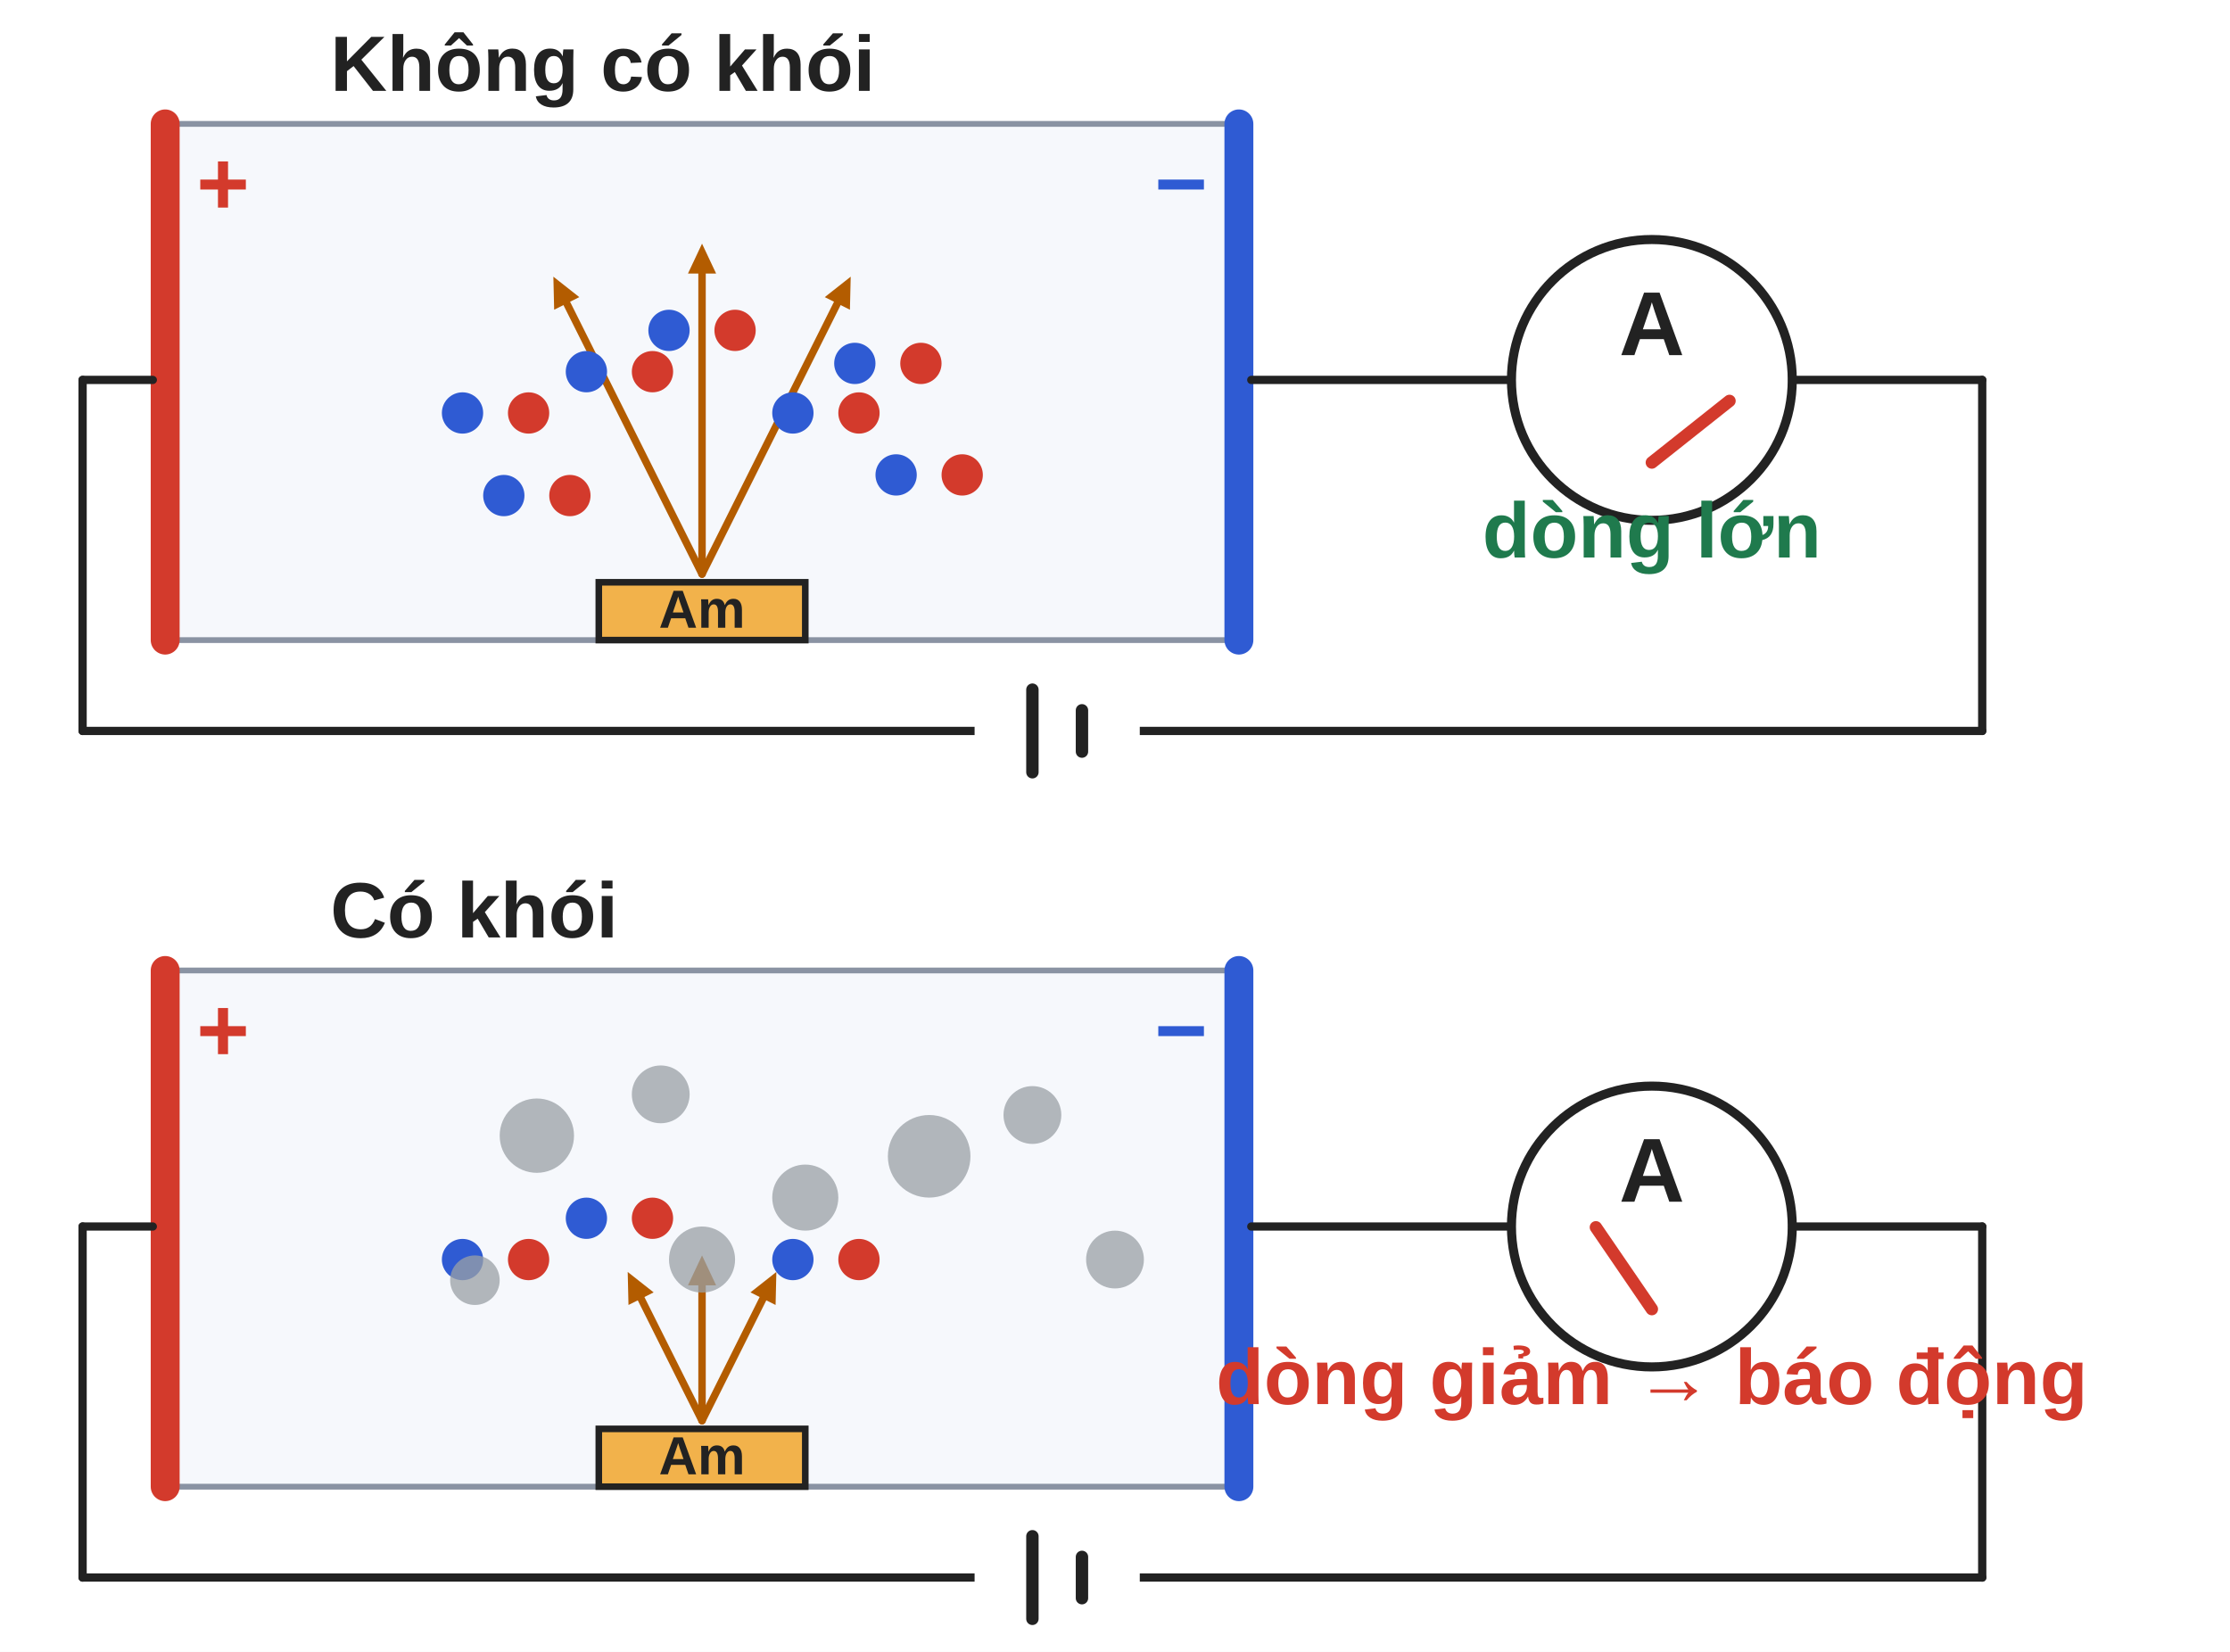
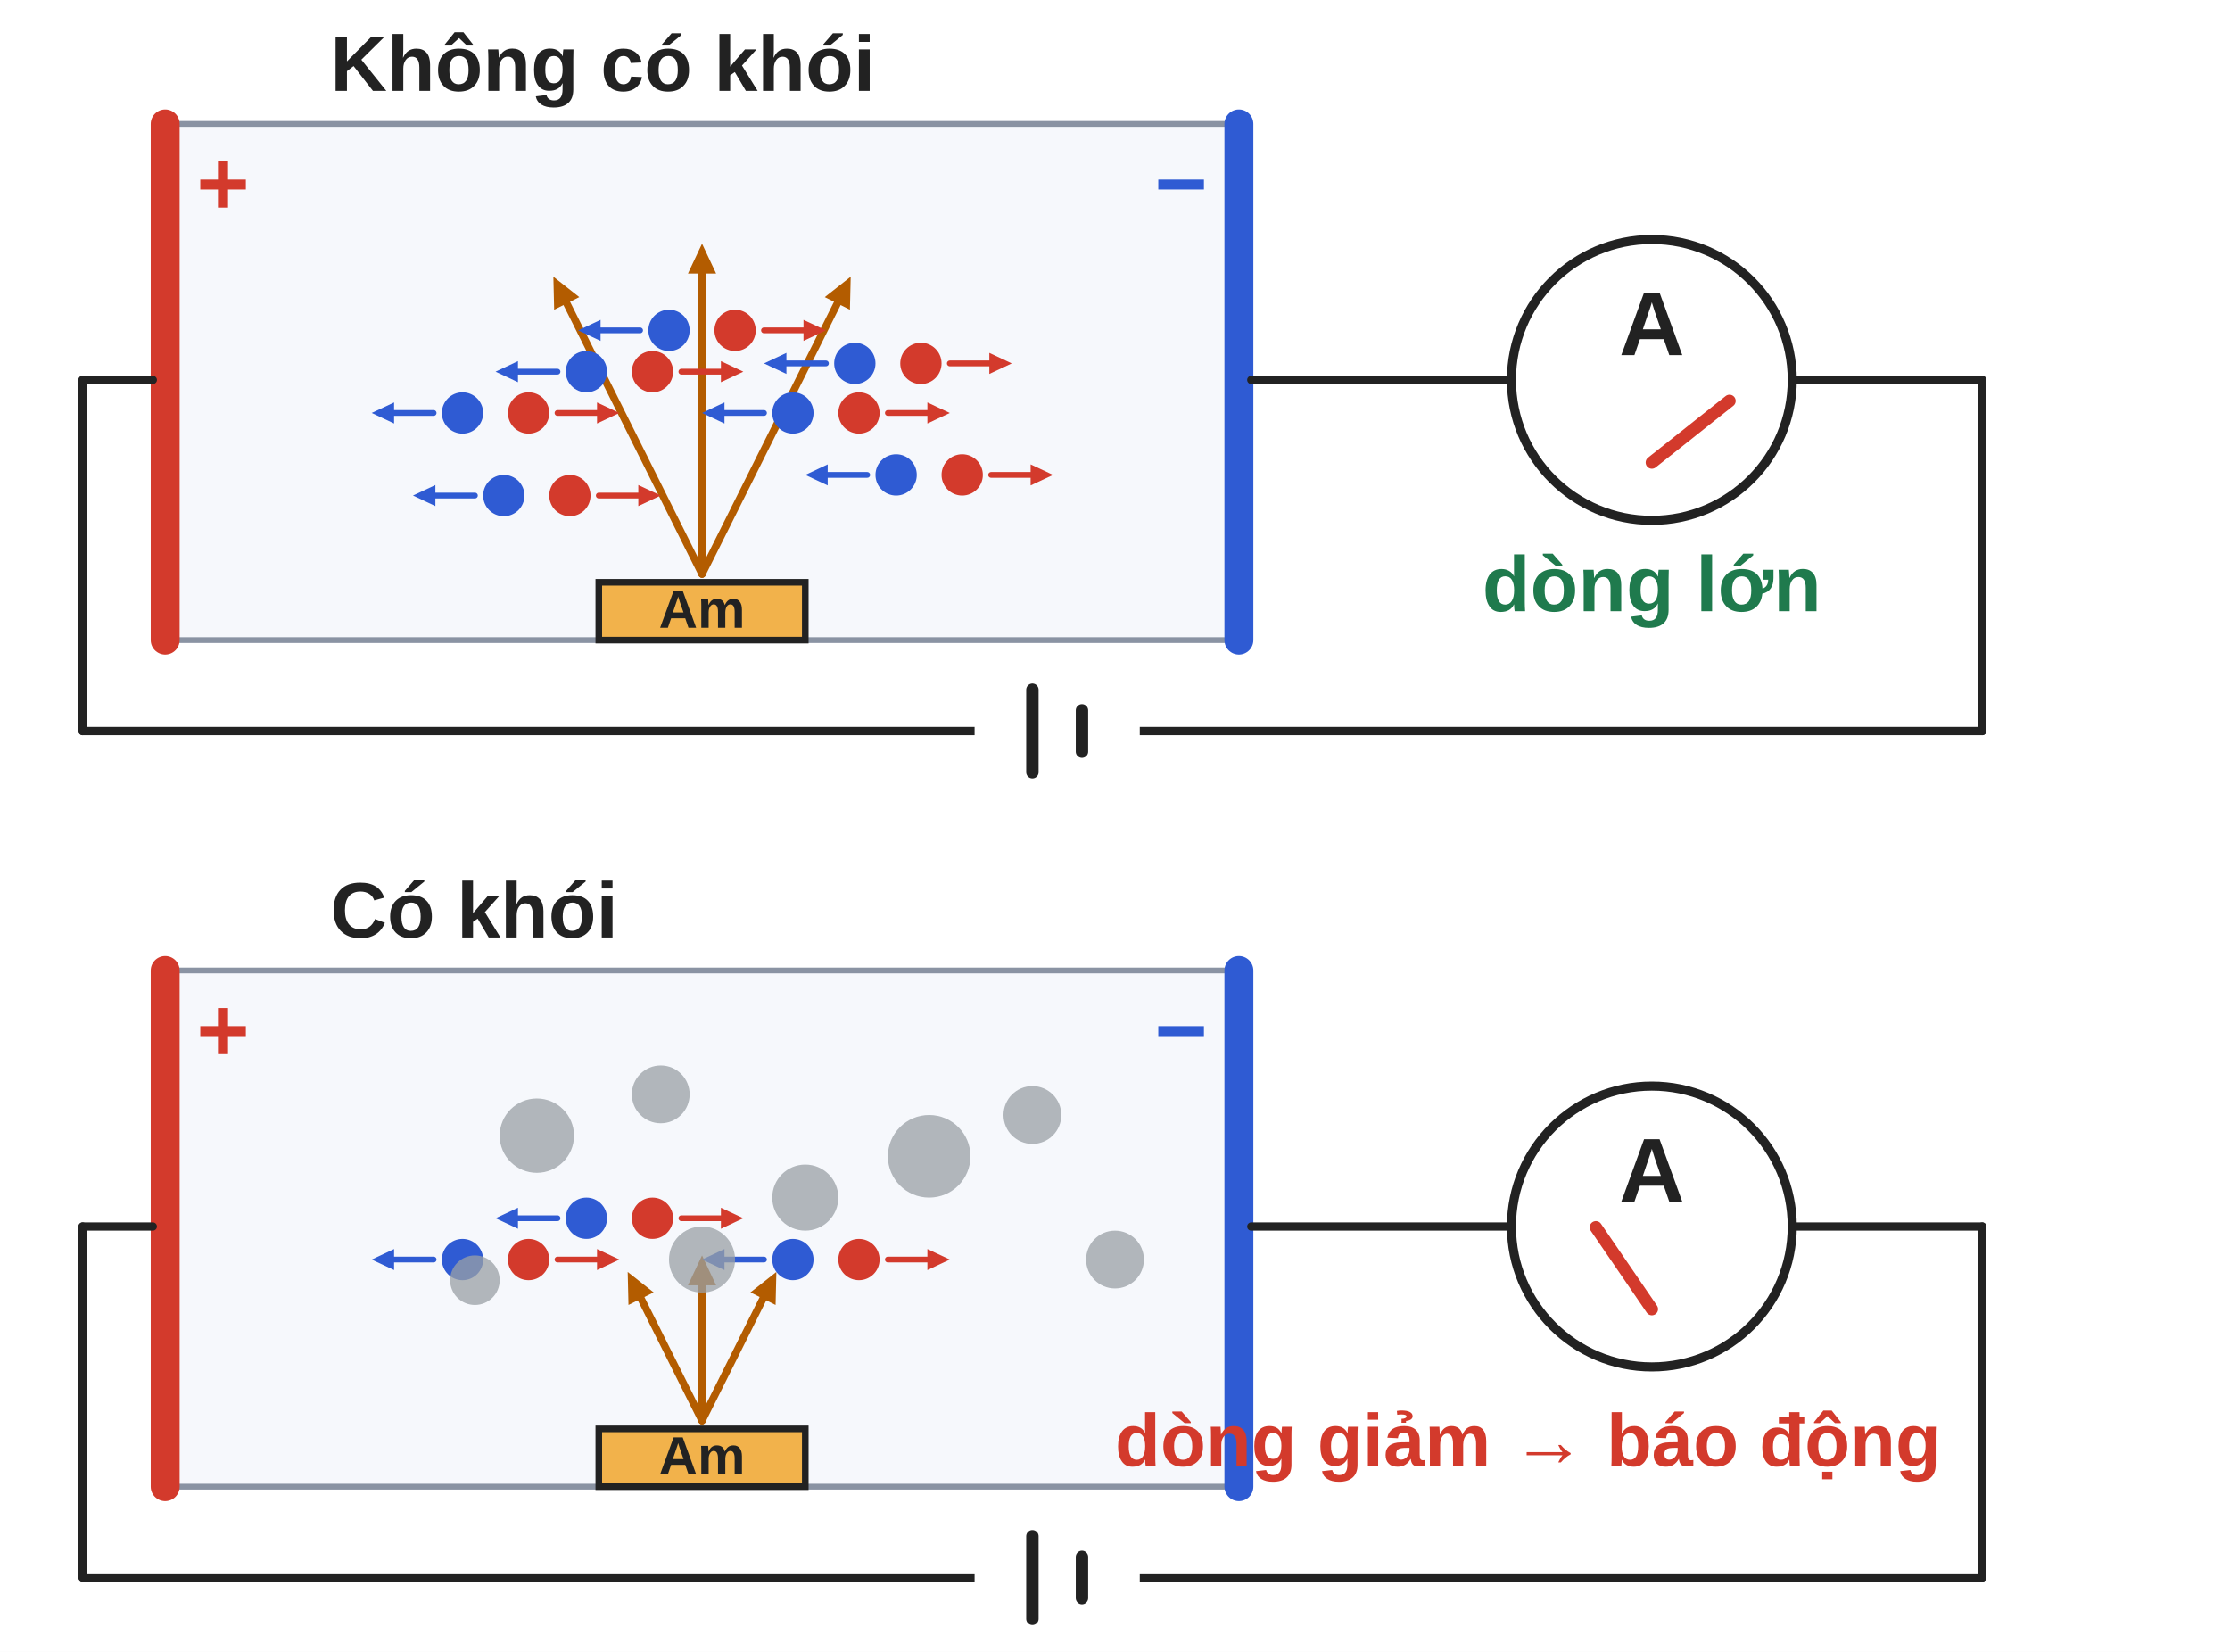
<svg xmlns="http://www.w3.org/2000/svg" width="540" height="400" viewBox="0 0 540 400">
  <rect width="540" height="400" fill="#fff" />
  <rect x="40" y="30" width="260" height="125" fill="#f6f8fc" stroke="#8a93a3" stroke-width="1.4" />
  <line x1="40" y1="30" x2="40" y2="155" stroke="#d33a2c" stroke-width="7" stroke-linecap="round" />
  <line x1="300" y1="30" x2="300" y2="155" stroke="#2f5bd3" stroke-width="7" stroke-linecap="round" />
  <text x="54" y="52" text-anchor="middle" font-size="22" fill="#d33a2c" font-weight="bold" stroke="none" font-family="Arial, sans-serif">+</text>
  <text x="286" y="52" text-anchor="middle" font-size="22" fill="#2f5bd3" font-weight="bold" stroke="none" font-family="Arial, sans-serif">−</text>
  <rect x="145" y="141" width="50" height="14" fill="#f2b24b" stroke="#222" stroke-width="1.6" />
  <text x="170" y="152" text-anchor="middle" font-size="13" fill="#222" font-weight="bold" stroke="none" font-family="Arial, sans-serif">Am</text>
  <line x1="170" y1="139" x2="136.15" y2="71.29" stroke="#b35c00" stroke-width="1.8" stroke-linecap="round" />
  <polygon points="134,67 140.28,71.95 134.19,75" fill="#b35c00" stroke="none" />
  <line x1="170" y1="139" x2="170" y2="63.8" stroke="#b35c00" stroke-width="1.8" stroke-linecap="round" />
  <polygon points="170,59 173.41,66.24 166.59,66.24" fill="#b35c00" stroke="none" />
  <line x1="170" y1="139" x2="203.85" y2="71.29" stroke="#b35c00" stroke-width="1.8" stroke-linecap="round" />
  <polygon points="206,67 205.81,75 199.72,71.95" fill="#b35c00" stroke="none" />
  <circle cx="128" cy="100" r="5" fill="#d33a2c" stroke="#d33a2c" stroke-width="0" />
+   <line x1="135" y1="100" x2="146.4" y2="100" stroke="#d33a2c" stroke-width="1.4" stroke-linecap="round" />
+   <polygon points="150,100 144.57,102.55 144.57,97.45" fill="#d33a2c" stroke="none" />
  <circle cx="112" cy="100" r="5" fill="#2f5bd3" stroke="#2f5bd3" stroke-width="0" />
+   <line x1="105" y1="100" x2="93.6" y2="100" stroke="#2f5bd3" stroke-width="1.4" stroke-linecap="round" />
+   <polygon points="90,100 95.43,97.45 95.43,102.55" fill="#2f5bd3" stroke="none" />
  <circle cx="158" cy="90" r="5" fill="#d33a2c" stroke="#d33a2c" stroke-width="0" />
+   <line x1="165" y1="90" x2="176.4" y2="90" stroke="#d33a2c" stroke-width="1.4" stroke-linecap="round" />
+   <polygon points="180,90 174.57,92.55 174.57,87.45" fill="#d33a2c" stroke="none" />
  <circle cx="142" cy="90" r="5" fill="#2f5bd3" stroke="#2f5bd3" stroke-width="0" />
+   <line x1="135" y1="90" x2="123.6" y2="90" stroke="#2f5bd3" stroke-width="1.4" stroke-linecap="round" />
+   <polygon points="120,90 125.43,87.45 125.43,92.55" fill="#2f5bd3" stroke="none" />
  <circle cx="208" cy="100" r="5" fill="#d33a2c" stroke="#d33a2c" stroke-width="0" />
+   <line x1="215" y1="100" x2="226.4" y2="100" stroke="#d33a2c" stroke-width="1.4" stroke-linecap="round" />
+   <polygon points="230,100 224.57,102.55 224.57,97.45" fill="#d33a2c" stroke="none" />
  <circle cx="192" cy="100" r="5" fill="#2f5bd3" stroke="#2f5bd3" stroke-width="0" />
+   <line x1="185" y1="100" x2="173.6" y2="100" stroke="#2f5bd3" stroke-width="1.4" stroke-linecap="round" />
+   <polygon points="170,100 175.43,97.45 175.43,102.55" fill="#2f5bd3" stroke="none" />
  <circle cx="233" cy="115" r="5" fill="#d33a2c" stroke="#d33a2c" stroke-width="0" />
+   <line x1="240" y1="115" x2="251.4" y2="115" stroke="#d33a2c" stroke-width="1.4" stroke-linecap="round" />
+   <polygon points="255,115 249.57,117.55 249.57,112.45" fill="#d33a2c" stroke="none" />
  <circle cx="217" cy="115" r="5" fill="#2f5bd3" stroke="#2f5bd3" stroke-width="0" />
+   <line x1="210" y1="115" x2="198.6" y2="115" stroke="#2f5bd3" stroke-width="1.4" stroke-linecap="round" />
+   <polygon points="195,115 200.43,112.45 200.43,117.55" fill="#2f5bd3" stroke="none" />
  <circle cx="178" cy="80" r="5" fill="#d33a2c" stroke="#d33a2c" stroke-width="0" />
+   <line x1="185" y1="80" x2="196.4" y2="80" stroke="#d33a2c" stroke-width="1.4" stroke-linecap="round" />
+   <polygon points="200,80 194.57,82.55 194.57,77.45" fill="#d33a2c" stroke="none" />
  <circle cx="162" cy="80" r="5" fill="#2f5bd3" stroke="#2f5bd3" stroke-width="0" />
+   <line x1="155" y1="80" x2="143.6" y2="80" stroke="#2f5bd3" stroke-width="1.4" stroke-linecap="round" />
+   <polygon points="140,80 145.43,77.45 145.43,82.55" fill="#2f5bd3" stroke="none" />
  <circle cx="138" cy="120" r="5" fill="#d33a2c" stroke="#d33a2c" stroke-width="0" />
+   <line x1="145" y1="120" x2="156.4" y2="120" stroke="#d33a2c" stroke-width="1.4" stroke-linecap="round" />
+   <polygon points="160,120 154.57,122.55 154.57,117.45" fill="#d33a2c" stroke="none" />
  <circle cx="122" cy="120" r="5" fill="#2f5bd3" stroke="#2f5bd3" stroke-width="0" />
+   <line x1="115" y1="120" x2="103.6" y2="120" stroke="#2f5bd3" stroke-width="1.4" stroke-linecap="round" />
+   <polygon points="100,120 105.43,117.45 105.43,122.55" fill="#2f5bd3" stroke="none" />
  <circle cx="223" cy="88" r="5" fill="#d33a2c" stroke="#d33a2c" stroke-width="0" />
+   <line x1="230" y1="88" x2="241.4" y2="88" stroke="#d33a2c" stroke-width="1.4" stroke-linecap="round" />
+   <polygon points="245,88 239.57,90.55 239.57,85.45" fill="#d33a2c" stroke="none" />
  <circle cx="207" cy="88" r="5" fill="#2f5bd3" stroke="#2f5bd3" stroke-width="0" />
+   <line x1="200" y1="88" x2="188.6" y2="88" stroke="#2f5bd3" stroke-width="1.4" stroke-linecap="round" />
+   <polygon points="185,88 190.43,85.45 190.43,90.55" fill="#2f5bd3" stroke="none" />
  <line x1="303" y1="92" x2="366" y2="92" stroke="#222" stroke-width="2" stroke-linecap="round" />
  <circle cx="400" cy="92" r="34" fill="#fff" stroke="#222" stroke-width="2.2" />
  <text x="400" y="86" text-anchor="middle" font-size="22" fill="#222" font-weight="bold" stroke="none" font-family="Arial, sans-serif">A</text>
  <line x1="400" y1="112" x2="418.8" y2="97.08" stroke="#d33a2c" stroke-width="3" stroke-linecap="round" />
  <line x1="434" y1="92" x2="480" y2="92" stroke="#222" stroke-width="2" stroke-linecap="round" />
  <line x1="480" y1="92" x2="480" y2="177" stroke="#222" stroke-width="2" stroke-linecap="round" />
  <line x1="480" y1="177" x2="20" y2="177" stroke="#222" stroke-width="2" stroke-linecap="round" />
  <line x1="20" y1="177" x2="20" y2="92" stroke="#222" stroke-width="2" stroke-linecap="round" />
  <line x1="20" y1="92" x2="37" y2="92" stroke="#222" stroke-width="2" stroke-linecap="round" />
  <rect x="236" y="170" width="40" height="14" fill="#fff" stroke="none" />
  <line x1="250" y1="167" x2="250" y2="187" stroke="#222" stroke-width="3" stroke-linecap="round" />
  <line x1="262" y1="172" x2="262" y2="182" stroke="#222" stroke-width="3" stroke-linecap="round" />
  <rect x="40" y="235" width="260" height="125" fill="#f6f8fc" stroke="#8a93a3" stroke-width="1.4" />
  <line x1="40" y1="235" x2="40" y2="360" stroke="#d33a2c" stroke-width="7" stroke-linecap="round" />
  <line x1="300" y1="235" x2="300" y2="360" stroke="#2f5bd3" stroke-width="7" stroke-linecap="round" />
  <text x="54" y="257" text-anchor="middle" font-size="22" fill="#d33a2c" font-weight="bold" stroke="none" font-family="Arial, sans-serif">+</text>
  <text x="286" y="257" text-anchor="middle" font-size="22" fill="#2f5bd3" font-weight="bold" stroke="none" font-family="Arial, sans-serif">−</text>
  <rect x="145" y="346" width="50" height="14" fill="#f2b24b" stroke="#222" stroke-width="1.6" />
  <text x="170" y="357" text-anchor="middle" font-size="13" fill="#222" font-weight="bold" stroke="none" font-family="Arial, sans-serif">Am</text>
  <line x1="170" y1="344" x2="154.15" y2="312.29" stroke="#b35c00" stroke-width="1.8" stroke-linecap="round" />
  <polygon points="152,308 158.28,312.95 152.19,316" fill="#b35c00" stroke="none" />
  <line x1="170" y1="344" x2="170" y2="308.8" stroke="#b35c00" stroke-width="1.8" stroke-linecap="round" />
  <polygon points="170,304 173.41,311.24 166.59,311.24" fill="#b35c00" stroke="none" />
  <line x1="170" y1="344" x2="185.85" y2="312.29" stroke="#b35c00" stroke-width="1.8" stroke-linecap="round" />
  <polygon points="188,308 187.81,316 181.72,312.95" fill="#b35c00" stroke="none" />
  <circle cx="128" cy="305" r="5" fill="#d33a2c" stroke="#d33a2c" stroke-width="0" />
+   <line x1="135" y1="305" x2="146.4" y2="305" stroke="#d33a2c" stroke-width="1.4" stroke-linecap="round" />
+   <polygon points="150,305 144.57,307.55 144.57,302.45" fill="#d33a2c" stroke="none" />
  <circle cx="112" cy="305" r="5" fill="#2f5bd3" stroke="#2f5bd3" stroke-width="0" />
+   <line x1="105" y1="305" x2="93.6" y2="305" stroke="#2f5bd3" stroke-width="1.4" stroke-linecap="round" />
+   <polygon points="90,305 95.43,302.45 95.43,307.55" fill="#2f5bd3" stroke="none" />
  <circle cx="158" cy="295" r="5" fill="#d33a2c" stroke="#d33a2c" stroke-width="0" />
+   <line x1="165" y1="295" x2="176.4" y2="295" stroke="#d33a2c" stroke-width="1.4" stroke-linecap="round" />
+   <polygon points="180,295 174.57,297.55 174.57,292.45" fill="#d33a2c" stroke="none" />
  <circle cx="142" cy="295" r="5" fill="#2f5bd3" stroke="#2f5bd3" stroke-width="0" />
+   <line x1="135" y1="295" x2="123.6" y2="295" stroke="#2f5bd3" stroke-width="1.4" stroke-linecap="round" />
+   <polygon points="120,295 125.43,292.45 125.43,297.55" fill="#2f5bd3" stroke="none" />
  <circle cx="208" cy="305" r="5" fill="#d33a2c" stroke="#d33a2c" stroke-width="0" />
+   <line x1="215" y1="305" x2="226.4" y2="305" stroke="#d33a2c" stroke-width="1.4" stroke-linecap="round" />
+   <polygon points="230,305 224.57,307.55 224.57,302.45" fill="#d33a2c" stroke="none" />
  <circle cx="192" cy="305" r="5" fill="#2f5bd3" stroke="#2f5bd3" stroke-width="0" />
+   <line x1="185" y1="305" x2="173.6" y2="305" stroke="#2f5bd3" stroke-width="1.4" stroke-linecap="round" />
+   <polygon points="170,305 175.43,302.45 175.43,307.55" fill="#2f5bd3" stroke="none" />
  <circle cx="130" cy="275" r="9" fill="#9aa0a6" fill-opacity="0.75" stroke="none" />
  <circle cx="160" cy="265" r="7" fill="#9aa0a6" fill-opacity="0.75" stroke="none" />
  <circle cx="225" cy="280" r="10" fill="#9aa0a6" fill-opacity="0.75" stroke="none" />
  <circle cx="250" cy="270" r="7" fill="#9aa0a6" fill-opacity="0.75" stroke="none" />
  <circle cx="195" cy="290" r="8" fill="#9aa0a6" fill-opacity="0.75" stroke="none" />
  <circle cx="270" cy="305" r="7" fill="#9aa0a6" fill-opacity="0.75" stroke="none" />
  <circle cx="115" cy="310" r="6" fill="#9aa0a6" fill-opacity="0.75" stroke="none" />
  <circle cx="170" cy="305" r="8" fill="#9aa0a6" fill-opacity="0.75" stroke="none" />
  <line x1="303" y1="297" x2="366" y2="297" stroke="#222" stroke-width="2" stroke-linecap="round" />
  <circle cx="400" cy="297" r="34" fill="#fff" stroke="#222" stroke-width="2.2" />
  <text x="400" y="291" text-anchor="middle" font-size="22" fill="#222" font-weight="bold" stroke="none" font-family="Arial, sans-serif">A</text>
  <line x1="400" y1="317" x2="386.45" y2="297.19" stroke="#d33a2c" stroke-width="3" stroke-linecap="round" />
  <line x1="434" y1="297" x2="480" y2="297" stroke="#222" stroke-width="2" stroke-linecap="round" />
  <line x1="480" y1="297" x2="480" y2="382" stroke="#222" stroke-width="2" stroke-linecap="round" />
  <line x1="480" y1="382" x2="20" y2="382" stroke="#222" stroke-width="2" stroke-linecap="round" />
  <line x1="20" y1="382" x2="20" y2="297" stroke="#222" stroke-width="2" stroke-linecap="round" />
  <line x1="20" y1="297" x2="37" y2="297" stroke="#222" stroke-width="2" stroke-linecap="round" />
  <rect x="236" y="375" width="40" height="14" fill="#fff" stroke="none" />
  <line x1="250" y1="372" x2="250" y2="392" stroke="#222" stroke-width="3" stroke-linecap="round" />
  <line x1="262" y1="377" x2="262" y2="387" stroke="#222" stroke-width="3" stroke-linecap="round" />
-   <text x="400" y="135" text-anchor="middle" font-size="19" fill="#1f7a4d" font-weight="bold" stroke="none" font-family="Arial, sans-serif">dòng lớn</text>
+   <text x="400" y="148" text-anchor="middle" font-size="19" fill="#1f7a4d" font-weight="bold" stroke="none" font-family="Arial, sans-serif">dòng lớn</text>
  <text x="80" y="22" text-anchor="start" font-size="19" fill="#222" font-weight="bold" stroke="none" font-family="Arial, sans-serif">Không có khói</text>
  <text x="80" y="227" text-anchor="start" font-size="19" fill="#222" font-weight="bold" stroke="none" font-family="Arial, sans-serif">Có khói</text>
-   <text x="400" y="340" text-anchor="middle" font-size="19" fill="#d33a2c" font-weight="bold" stroke="none" font-family="Arial, sans-serif">dòng giảm → báo động</text>
+   <text x="370" y="355" text-anchor="middle" font-size="18" fill="#d33a2c" font-weight="bold" stroke="none" font-family="Arial, sans-serif">dòng giảm → báo động</text>
</svg>
